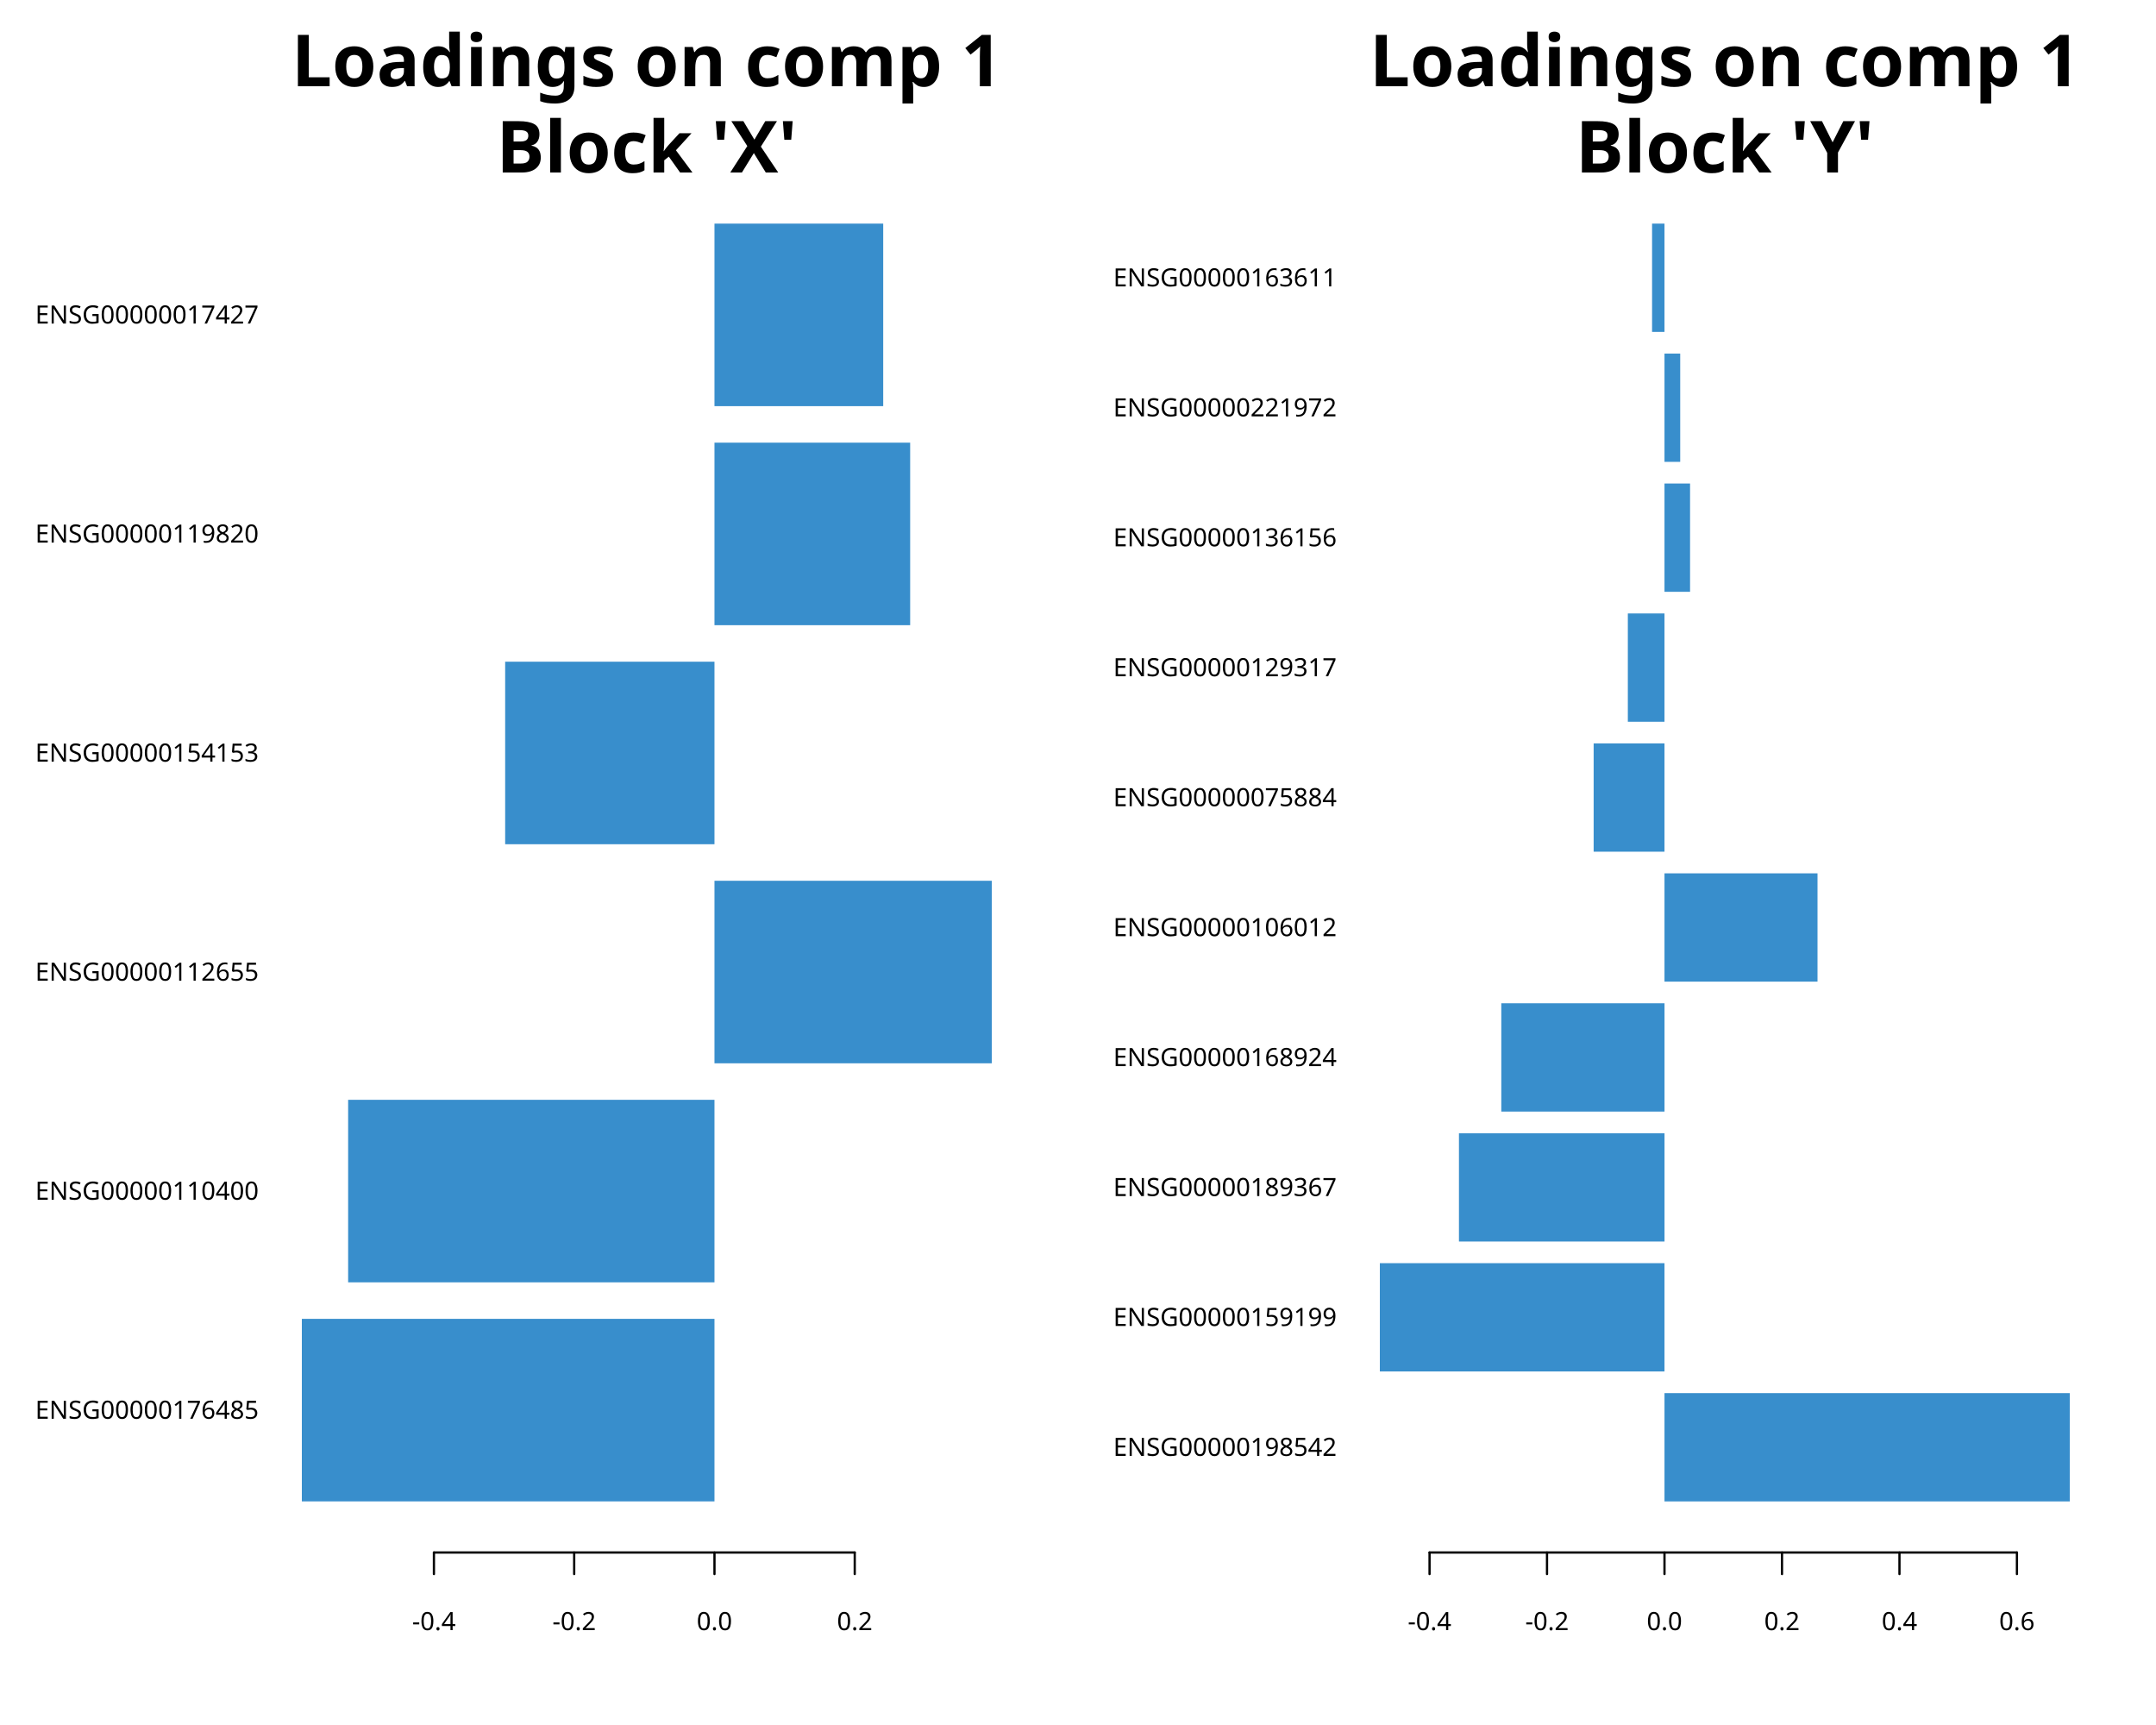
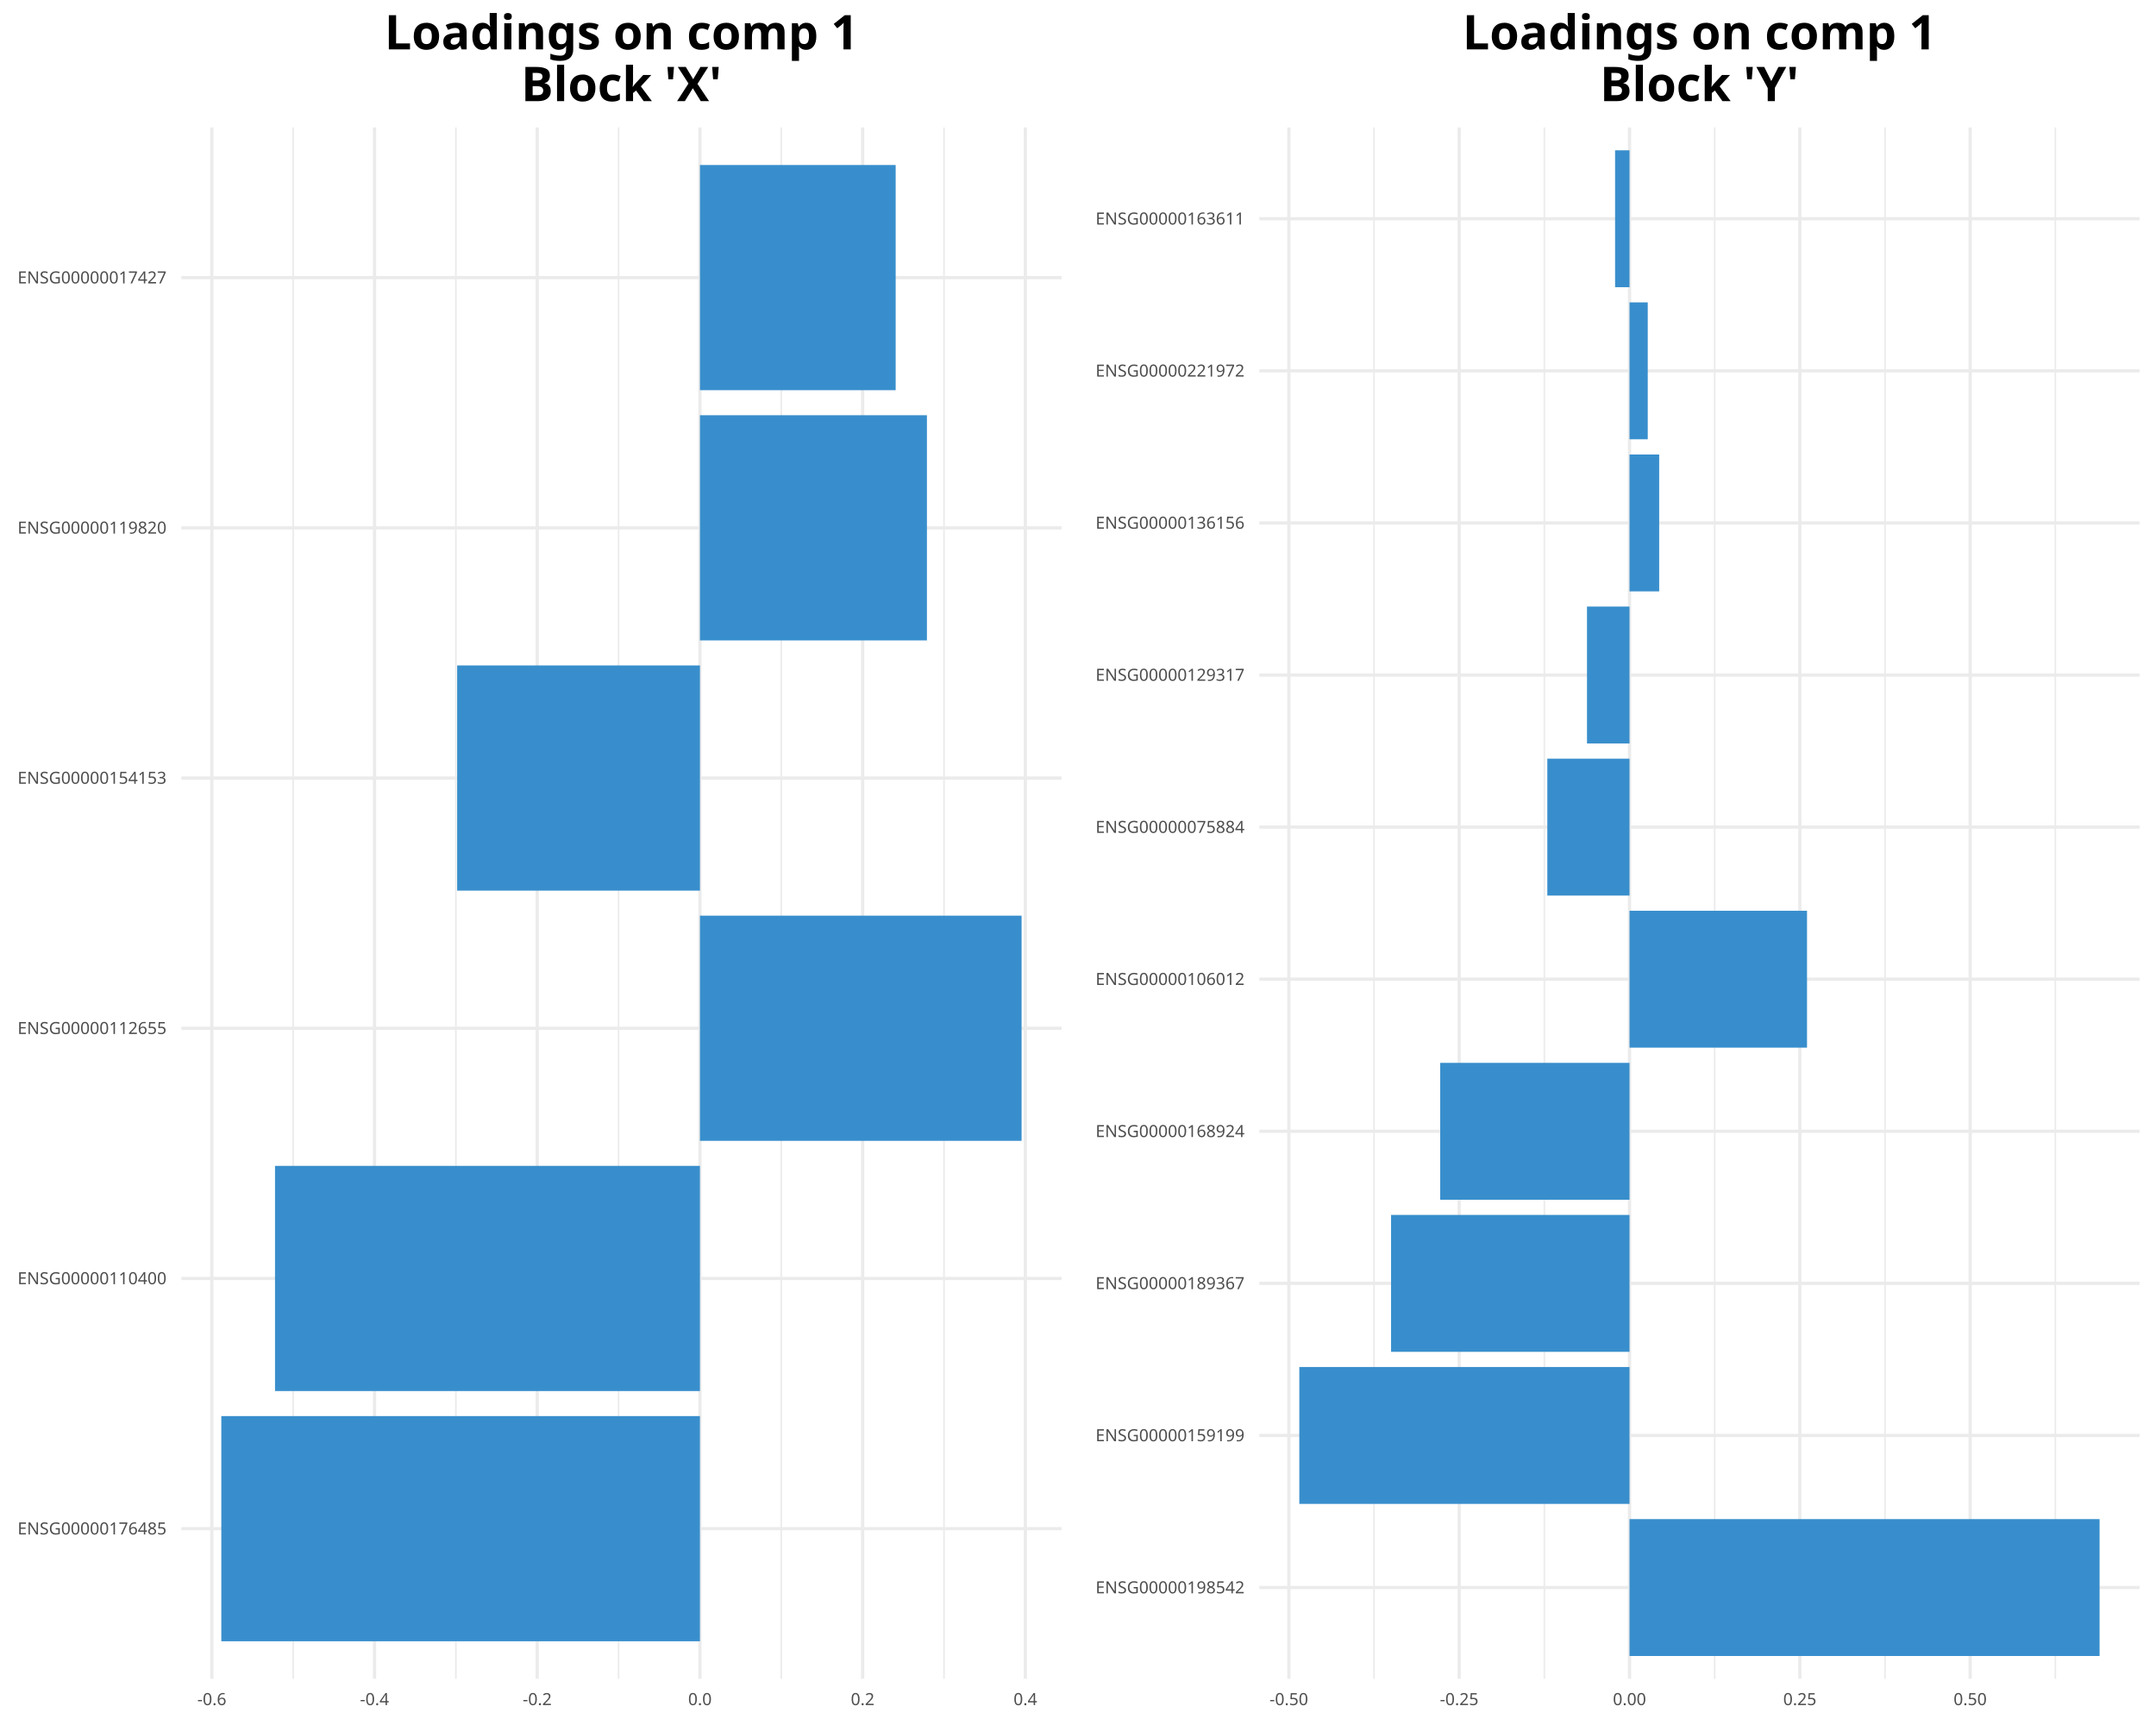
<svg xmlns="http://www.w3.org/2000/svg" class="svglite" data-engine-version="2.0" width="720.00pt" height="576.00pt" viewBox="0 0 720.00 576.00">
  <defs>
    <style type="text/css">
    .svglite line, .svglite polyline, .svglite polygon, .svglite path, .svglite rect, .svglite circle {
      fill: none;
      stroke: #000000;
      stroke-linecap: round;
      stroke-linejoin: round;
      stroke-miterlimit: 10.00;
    }
  </style>
  </defs>
  <rect width="100%" height="100%" style="stroke: none; fill: #FFFFFF;" />
  <defs>
    <clipPath id="cpMC4wMHw3MjAuMDB8MC4wMHw1NzYuMDA=">
      <rect x="0.00" y="0.00" width="720.00" height="576.00" />
    </clipPath>
  </defs>
  <g clip-path="url(#cpMC4wMHw3MjAuMDB8MC4wMHw1NzYuMDA=)">
</g>
  <defs>
    <clipPath id="cpMC4wMHwzNjAuMDB8MC4wMHw1NzYuMDA=">
      <rect x="0.00" y="0.00" width="360.00" height="576.00" />
    </clipPath>
  </defs>
  <g clip-path="url(#cpMC4wMHwzNjAuMDB8MC4wMHw1NzYuMDA=)">
-     <rect x="100.80" y="440.38" width="137.80" height="60.95" style="stroke-width: 0.75; stroke: none; fill: #388ECC;" />
-     <rect x="116.26" y="367.24" width="122.34" height="60.95" style="stroke-width: 0.75; stroke: none; fill: #388ECC;" />
-     <rect x="238.60" y="294.10" width="92.60" height="60.95" style="stroke-width: 0.75; stroke: none; fill: #388ECC;" />
-     <rect x="168.70" y="220.95" width="69.90" height="60.95" style="stroke-width: 0.75; stroke: none; fill: #388ECC;" />
-     <rect x="238.60" y="147.81" width="65.35" height="60.95" style="stroke-width: 0.75; stroke: none; fill: #388ECC;" />
-     <rect x="238.60" y="74.67" width="56.35" height="60.95" style="stroke-width: 0.75; stroke: none; fill: #388ECC;" />
+ </g>
+   <g clip-path="url(#cpMC4wMHw3MjAuMDB8MC4wMHw1NzYuMDA=)">
+ </g>
+   <defs>
+     <clipPath id="cpNjAuNTV8MzU0LjUyfDQyLjU3fDU2MC41Nw==">
+       <rect x="60.55" y="42.57" width="293.97" height="518.00" />
+     </clipPath>
+   </defs>
+   <g clip-path="url(#cpNjAuNTV8MzU0LjUyfDQyLjU3fDU2MC41Nw==)">
+     <polyline points="97.90,560.57 97.90,42.57 " style="stroke-width: 0.53; stroke: #EBEBEB; stroke-linecap: butt;" />
+     <polyline points="152.24,560.57 152.24,42.57 " style="stroke-width: 0.53; stroke: #EBEBEB; stroke-linecap: butt;" />
+     <polyline points="206.58,560.57 206.58,42.57 " style="stroke-width: 0.53; stroke: #EBEBEB; stroke-linecap: butt;" />
+     <polyline points="260.91,560.57 260.91,42.57 " style="stroke-width: 0.53; stroke: #EBEBEB; stroke-linecap: butt;" />
+     <polyline points="315.25,560.57 315.25,42.57 " style="stroke-width: 0.53; stroke: #EBEBEB; stroke-linecap: butt;" />
+     <polyline points="60.55,510.44 354.52,510.44 " style="stroke-width: 1.07; stroke: #EBEBEB; stroke-linecap: butt;" />
+     <polyline points="60.55,426.89 354.52,426.89 " style="stroke-width: 1.07; stroke: #EBEBEB; stroke-linecap: butt;" />
+     <polyline points="60.55,343.35 354.52,343.35 " style="stroke-width: 1.07; stroke: #EBEBEB; stroke-linecap: butt;" />
+     <polyline points="60.55,259.80 354.52,259.80 " style="stroke-width: 1.07; stroke: #EBEBEB; stroke-linecap: butt;" />
+     <polyline points="60.55,176.25 354.52,176.25 " style="stroke-width: 1.07; stroke: #EBEBEB; stroke-linecap: butt;" />
+     <polyline points="60.55,92.70 354.52,92.70 " style="stroke-width: 1.07; stroke: #EBEBEB; stroke-linecap: butt;" />
+     <polyline points="70.74,560.57 70.74,42.57 " style="stroke-width: 1.07; stroke: #EBEBEB; stroke-linecap: butt;" />
+     <polyline points="125.07,560.57 125.07,42.57 " style="stroke-width: 1.07; stroke: #EBEBEB; stroke-linecap: butt;" />
+     <polyline points="179.41,560.57 179.41,42.57 " style="stroke-width: 1.07; stroke: #EBEBEB; stroke-linecap: butt;" />
+     <polyline points="233.75,560.57 233.75,42.57 " style="stroke-width: 1.07; stroke: #EBEBEB; stroke-linecap: butt;" />
+     <polyline points="288.08,560.57 288.08,42.57 " style="stroke-width: 1.07; stroke: #EBEBEB; stroke-linecap: butt;" />
+     <polyline points="342.42,560.57 342.42,42.57 " style="stroke-width: 1.07; stroke: #EBEBEB; stroke-linecap: butt;" />
+     <rect x="73.91" y="472.85" width="159.83" height="75.19" style="stroke-width: 1.07; stroke: none; stroke-linecap: butt; stroke-linejoin: miter; fill: #388ECC;" />
+     <rect x="91.84" y="389.30" width="141.90" height="75.19" style="stroke-width: 1.07; stroke: none; stroke-linecap: butt; stroke-linejoin: miter; fill: #388ECC;" />
+     <rect x="233.75" y="305.75" width="107.41" height="75.19" style="stroke-width: 1.07; stroke: none; stroke-linecap: butt; stroke-linejoin: miter; fill: #388ECC;" />
+     <rect x="152.67" y="222.20" width="81.08" height="75.19" style="stroke-width: 1.07; stroke: none; stroke-linecap: butt; stroke-linejoin: miter; fill: #388ECC;" />
+     <rect x="233.75" y="138.65" width="75.80" height="75.19" style="stroke-width: 1.07; stroke: none; stroke-linecap: butt; stroke-linejoin: miter; fill: #388ECC;" />
+     <rect x="233.75" y="55.10" width="65.36" height="75.19" style="stroke-width: 1.07; stroke: none; stroke-linecap: butt; stroke-linejoin: miter; fill: #388ECC;" />
  </g>
  <g clip-path="url(#cpMC4wMHw3MjAuMDB8MC4wMHw1NzYuMDA=)">
-     <text x="86.40" y="473.75" text-anchor="end" style="font-size: 8.40px; font-family: sans;" textLength="75.21px" lengthAdjust="spacingAndGlyphs">ENSG00000176485</text>
-     <text x="86.40" y="400.60" text-anchor="end" style="font-size: 8.40px; font-family: sans;" textLength="75.21px" lengthAdjust="spacingAndGlyphs">ENSG00000110400</text>
-     <text x="86.40" y="327.46" text-anchor="end" style="font-size: 8.40px; font-family: sans;" textLength="75.21px" lengthAdjust="spacingAndGlyphs">ENSG00000112655</text>
-     <text x="86.40" y="254.32" text-anchor="end" style="font-size: 8.40px; font-family: sans;" textLength="75.21px" lengthAdjust="spacingAndGlyphs">ENSG00000154153</text>
-     <text x="86.40" y="181.18" text-anchor="end" style="font-size: 8.40px; font-family: sans;" textLength="75.21px" lengthAdjust="spacingAndGlyphs">ENSG00000119820</text>
-     <text x="86.40" y="108.03" text-anchor="end" style="font-size: 8.40px; font-family: sans;" textLength="75.21px" lengthAdjust="spacingAndGlyphs">ENSG00000017427</text>
-     <line x1="144.91" y1="518.40" x2="285.44" y2="518.40" style="stroke-width: 0.75;" />
-     <line x1="144.91" y1="518.40" x2="144.91" y2="525.60" style="stroke-width: 0.75;" />
-     <line x1="191.75" y1="518.40" x2="191.75" y2="525.60" style="stroke-width: 0.75;" />
-     <line x1="238.60" y1="518.40" x2="238.60" y2="525.60" style="stroke-width: 0.75;" />
-     <line x1="285.44" y1="518.40" x2="285.44" y2="525.60" style="stroke-width: 0.75;" />
-     <text x="144.91" y="544.32" text-anchor="middle" style="font-size: 8.40px; font-family: sans;" textLength="14.47px" lengthAdjust="spacingAndGlyphs">-0.4</text>
-     <text x="191.75" y="544.32" text-anchor="middle" style="font-size: 8.40px; font-family: sans;" textLength="14.47px" lengthAdjust="spacingAndGlyphs">-0.2</text>
-     <text x="238.60" y="544.32" text-anchor="middle" style="font-size: 8.40px; font-family: sans;" textLength="11.68px" lengthAdjust="spacingAndGlyphs">0.0</text>
-     <text x="285.44" y="544.32" text-anchor="middle" style="font-size: 8.40px; font-family: sans;" textLength="11.68px" lengthAdjust="spacingAndGlyphs">0.2</text>
-   </g>
-   <g clip-path="url(#cpMC4wMHwzNjAuMDB8MC4wMHw1NzYuMDA=)">
-     <text x="216.00" y="28.80" text-anchor="middle" style="font-size: 24.00px; font-weight: bold; font-family: sans;" textLength="216.19px" lengthAdjust="spacingAndGlyphs">Loadings on comp 1</text>
-     <text x="216.00" y="57.60" text-anchor="middle" style="font-size: 24.00px; font-weight: bold; font-family: sans;" textLength="90.55px" lengthAdjust="spacingAndGlyphs">Block 'X'</text>
+     <text x="55.62" y="512.37" text-anchor="end" style="font-size: 5.60px; fill: #4D4D4D; font-family: sans;" textLength="50.14px" lengthAdjust="spacingAndGlyphs">ENSG00000176485</text>
+     <text x="55.62" y="428.82" text-anchor="end" style="font-size: 5.60px; fill: #4D4D4D; font-family: sans;" textLength="50.14px" lengthAdjust="spacingAndGlyphs">ENSG00000110400</text>
+     <text x="55.62" y="345.27" text-anchor="end" style="font-size: 5.60px; fill: #4D4D4D; font-family: sans;" textLength="50.14px" lengthAdjust="spacingAndGlyphs">ENSG00000112655</text>
+     <text x="55.62" y="261.72" text-anchor="end" style="font-size: 5.60px; fill: #4D4D4D; font-family: sans;" textLength="50.14px" lengthAdjust="spacingAndGlyphs">ENSG00000154153</text>
+     <text x="55.62" y="178.18" text-anchor="end" style="font-size: 5.60px; fill: #4D4D4D; font-family: sans;" textLength="50.14px" lengthAdjust="spacingAndGlyphs">ENSG00000119820</text>
+     <text x="55.62" y="94.63" text-anchor="end" style="font-size: 5.60px; fill: #4D4D4D; font-family: sans;" textLength="50.14px" lengthAdjust="spacingAndGlyphs">ENSG00000017427</text>
+     <text x="70.74" y="569.36" text-anchor="middle" style="font-size: 5.60px; fill: #4D4D4D; font-family: sans;" textLength="9.65px" lengthAdjust="spacingAndGlyphs">-0.6</text>
+     <text x="125.07" y="569.36" text-anchor="middle" style="font-size: 5.60px; fill: #4D4D4D; font-family: sans;" textLength="9.65px" lengthAdjust="spacingAndGlyphs">-0.4</text>
+     <text x="179.41" y="569.36" text-anchor="middle" style="font-size: 5.60px; fill: #4D4D4D; font-family: sans;" textLength="9.65px" lengthAdjust="spacingAndGlyphs">-0.2</text>
+     <text x="233.75" y="569.36" text-anchor="middle" style="font-size: 5.60px; fill: #4D4D4D; font-family: sans;" textLength="7.79px" lengthAdjust="spacingAndGlyphs">0.0</text>
+     <text x="288.08" y="569.36" text-anchor="middle" style="font-size: 5.60px; fill: #4D4D4D; font-family: sans;" textLength="7.79px" lengthAdjust="spacingAndGlyphs">0.2</text>
+     <text x="342.42" y="569.36" text-anchor="middle" style="font-size: 5.60px; fill: #4D4D4D; font-family: sans;" textLength="7.79px" lengthAdjust="spacingAndGlyphs">0.4</text>
+     <text x="207.53" y="16.49" text-anchor="middle" style="font-size: 16.00px; font-weight: bold; font-family: sans;" textLength="144.12px" lengthAdjust="spacingAndGlyphs">Loadings on comp 1</text>
+     <text x="207.53" y="33.77" text-anchor="middle" style="font-size: 16.00px; font-weight: bold; font-family: sans;" textLength="60.36px" lengthAdjust="spacingAndGlyphs">Block 'X'</text>
  </g>
  <defs>
    <clipPath id="cpMzYwLjAwfDcyMC4wMHwwLjAwfDU3Ni4wMA==">
      <rect x="360.00" y="0.00" width="360.00" height="576.00" />
    </clipPath>
  </defs>
  <g clip-path="url(#cpMzYwLjAwfDcyMC4wMHwwLjAwfDU3Ni4wMA==)">
-     <rect x="555.86" y="465.18" width="135.34" height="36.16" style="stroke-width: 0.75; stroke: none; fill: #388ECC;" />
-     <rect x="460.80" y="421.79" width="95.06" height="36.16" style="stroke-width: 0.75; stroke: none; fill: #388ECC;" />
-     <rect x="487.22" y="378.40" width="68.65" height="36.16" style="stroke-width: 0.75; stroke: none; fill: #388ECC;" />
-     <rect x="501.36" y="335.01" width="54.51" height="36.16" style="stroke-width: 0.75; stroke: none; fill: #388ECC;" />
-     <rect x="555.86" y="291.62" width="51.10" height="36.16" style="stroke-width: 0.75; stroke: none; fill: #388ECC;" />
-     <rect x="532.20" y="248.23" width="23.66" height="36.16" style="stroke-width: 0.75; stroke: none; fill: #388ECC;" />
-     <rect x="543.62" y="204.84" width="12.24" height="36.16" style="stroke-width: 0.75; stroke: none; fill: #388ECC;" />
-     <rect x="555.86" y="161.45" width="8.54" height="36.16" style="stroke-width: 0.75; stroke: none; fill: #388ECC;" />
-     <rect x="555.86" y="118.06" width="5.25" height="36.16" style="stroke-width: 0.75; stroke: none; fill: #388ECC;" />
-     <rect x="551.71" y="74.67" width="4.15" height="36.16" style="stroke-width: 0.75; stroke: none; fill: #388ECC;" />
+ </g>
+   <g clip-path="url(#cpMC4wMHw3MjAuMDB8MC4wMHw1NzYuMDA=)">
+ </g>
+   <defs>
+     <clipPath id="cpNDIwLjU1fDcxNC41Mnw0Mi41N3w1NjAuNTc=">
+       <rect x="420.55" y="42.57" width="293.97" height="518.00" />
+     </clipPath>
+   </defs>
+   <g clip-path="url(#cpNDIwLjU1fDcxNC41Mnw0Mi41N3w1NjAuNTc=)">
+     <polyline points="458.86,560.57 458.86,42.57 " style="stroke-width: 0.53; stroke: #EBEBEB; stroke-linecap: butt;" />
+     <polyline points="515.74,560.57 515.74,42.57 " style="stroke-width: 0.53; stroke: #EBEBEB; stroke-linecap: butt;" />
+     <polyline points="572.62,560.57 572.62,42.57 " style="stroke-width: 0.53; stroke: #EBEBEB; stroke-linecap: butt;" />
+     <polyline points="629.50,560.57 629.50,42.57 " style="stroke-width: 0.53; stroke: #EBEBEB; stroke-linecap: butt;" />
+     <polyline points="686.38,560.57 686.38,42.57 " style="stroke-width: 0.53; stroke: #EBEBEB; stroke-linecap: butt;" />
+     <polyline points="420.55,530.10 714.52,530.10 " style="stroke-width: 1.07; stroke: #EBEBEB; stroke-linecap: butt;" />
+     <polyline points="420.55,479.32 714.52,479.32 " style="stroke-width: 1.07; stroke: #EBEBEB; stroke-linecap: butt;" />
+     <polyline points="420.55,428.53 714.52,428.53 " style="stroke-width: 1.07; stroke: #EBEBEB; stroke-linecap: butt;" />
+     <polyline points="420.55,377.75 714.52,377.75 " style="stroke-width: 1.07; stroke: #EBEBEB; stroke-linecap: butt;" />
+     <polyline points="420.55,326.96 714.52,326.96 " style="stroke-width: 1.07; stroke: #EBEBEB; stroke-linecap: butt;" />
+     <polyline points="420.55,276.18 714.52,276.18 " style="stroke-width: 1.07; stroke: #EBEBEB; stroke-linecap: butt;" />
+     <polyline points="420.55,225.40 714.52,225.40 " style="stroke-width: 1.07; stroke: #EBEBEB; stroke-linecap: butt;" />
+     <polyline points="420.55,174.61 714.52,174.61 " style="stroke-width: 1.07; stroke: #EBEBEB; stroke-linecap: butt;" />
+     <polyline points="420.55,123.83 714.52,123.83 " style="stroke-width: 1.07; stroke: #EBEBEB; stroke-linecap: butt;" />
+     <polyline points="420.55,73.04 714.52,73.04 " style="stroke-width: 1.07; stroke: #EBEBEB; stroke-linecap: butt;" />
+     <polyline points="430.42,560.57 430.42,42.57 " style="stroke-width: 1.07; stroke: #EBEBEB; stroke-linecap: butt;" />
+     <polyline points="487.30,560.57 487.30,42.57 " style="stroke-width: 1.07; stroke: #EBEBEB; stroke-linecap: butt;" />
+     <polyline points="544.18,560.57 544.18,42.57 " style="stroke-width: 1.07; stroke: #EBEBEB; stroke-linecap: butt;" />
+     <polyline points="601.06,560.57 601.06,42.57 " style="stroke-width: 1.07; stroke: #EBEBEB; stroke-linecap: butt;" />
+     <polyline points="657.94,560.57 657.94,42.57 " style="stroke-width: 1.07; stroke: #EBEBEB; stroke-linecap: butt;" />
+     <rect x="544.18" y="507.25" width="156.98" height="45.71" style="stroke-width: 1.07; stroke: none; stroke-linecap: butt; stroke-linejoin: miter; fill: #388ECC;" />
+     <rect x="433.91" y="456.46" width="110.27" height="45.71" style="stroke-width: 1.07; stroke: none; stroke-linecap: butt; stroke-linejoin: miter; fill: #388ECC;" />
+     <rect x="464.55" y="405.68" width="79.63" height="45.71" style="stroke-width: 1.07; stroke: none; stroke-linecap: butt; stroke-linejoin: miter; fill: #388ECC;" />
+     <rect x="480.96" y="354.90" width="63.22" height="45.71" style="stroke-width: 1.07; stroke: none; stroke-linecap: butt; stroke-linejoin: miter; fill: #388ECC;" />
+     <rect x="544.18" y="304.11" width="59.28" height="45.71" style="stroke-width: 1.07; stroke: none; stroke-linecap: butt; stroke-linejoin: miter; fill: #388ECC;" />
+     <rect x="516.73" y="253.33" width="27.45" height="45.71" style="stroke-width: 1.07; stroke: none; stroke-linecap: butt; stroke-linejoin: miter; fill: #388ECC;" />
+     <rect x="529.98" y="202.54" width="14.20" height="45.71" style="stroke-width: 1.07; stroke: none; stroke-linecap: butt; stroke-linejoin: miter; fill: #388ECC;" />
+     <rect x="544.18" y="151.76" width="9.91" height="45.71" style="stroke-width: 1.07; stroke: none; stroke-linecap: butt; stroke-linejoin: miter; fill: #388ECC;" />
+     <rect x="544.18" y="100.97" width="6.09" height="45.71" style="stroke-width: 1.07; stroke: none; stroke-linecap: butt; stroke-linejoin: miter; fill: #388ECC;" />
+     <rect x="539.36" y="50.19" width="4.82" height="45.71" style="stroke-width: 1.07; stroke: none; stroke-linecap: butt; stroke-linejoin: miter; fill: #388ECC;" />
  </g>
  <g clip-path="url(#cpMC4wMHw3MjAuMDB8MC4wMHw1NzYuMDA=)">
-     <text x="446.40" y="486.14" text-anchor="end" style="font-size: 8.40px; font-family: sans;" textLength="75.21px" lengthAdjust="spacingAndGlyphs">ENSG00000198542</text>
-     <text x="446.40" y="442.75" text-anchor="end" style="font-size: 8.40px; font-family: sans;" textLength="75.21px" lengthAdjust="spacingAndGlyphs">ENSG00000159199</text>
-     <text x="446.40" y="399.37" text-anchor="end" style="font-size: 8.40px; font-family: sans;" textLength="75.21px" lengthAdjust="spacingAndGlyphs">ENSG00000189367</text>
-     <text x="446.40" y="355.98" text-anchor="end" style="font-size: 8.40px; font-family: sans;" textLength="75.21px" lengthAdjust="spacingAndGlyphs">ENSG00000168924</text>
-     <text x="446.40" y="312.59" text-anchor="end" style="font-size: 8.40px; font-family: sans;" textLength="75.21px" lengthAdjust="spacingAndGlyphs">ENSG00000106012</text>
-     <text x="446.40" y="269.20" text-anchor="end" style="font-size: 8.40px; font-family: sans;" textLength="75.21px" lengthAdjust="spacingAndGlyphs">ENSG00000075884</text>
-     <text x="446.40" y="225.81" text-anchor="end" style="font-size: 8.40px; font-family: sans;" textLength="75.21px" lengthAdjust="spacingAndGlyphs">ENSG00000129317</text>
-     <text x="446.40" y="182.42" text-anchor="end" style="font-size: 8.40px; font-family: sans;" textLength="75.21px" lengthAdjust="spacingAndGlyphs">ENSG00000136156</text>
-     <text x="446.40" y="139.03" text-anchor="end" style="font-size: 8.40px; font-family: sans;" textLength="75.21px" lengthAdjust="spacingAndGlyphs">ENSG00000221972</text>
-     <text x="446.40" y="95.64" text-anchor="end" style="font-size: 8.40px; font-family: sans;" textLength="75.21px" lengthAdjust="spacingAndGlyphs">ENSG00000163611</text>
-     <line x1="477.40" y1="518.40" x2="673.56" y2="518.40" style="stroke-width: 0.75;" />
-     <line x1="477.40" y1="518.40" x2="477.40" y2="525.60" style="stroke-width: 0.75;" />
-     <line x1="516.63" y1="518.40" x2="516.63" y2="525.60" style="stroke-width: 0.75;" />
-     <line x1="555.86" y1="518.40" x2="555.86" y2="525.60" style="stroke-width: 0.75;" />
-     <line x1="595.10" y1="518.40" x2="595.10" y2="525.60" style="stroke-width: 0.75;" />
-     <line x1="634.33" y1="518.40" x2="634.33" y2="525.60" style="stroke-width: 0.75;" />
-     <line x1="673.56" y1="518.40" x2="673.56" y2="525.60" style="stroke-width: 0.75;" />
-     <text x="477.40" y="544.32" text-anchor="middle" style="font-size: 8.40px; font-family: sans;" textLength="14.47px" lengthAdjust="spacingAndGlyphs">-0.4</text>
-     <text x="516.63" y="544.32" text-anchor="middle" style="font-size: 8.40px; font-family: sans;" textLength="14.47px" lengthAdjust="spacingAndGlyphs">-0.2</text>
-     <text x="555.86" y="544.32" text-anchor="middle" style="font-size: 8.40px; font-family: sans;" textLength="11.68px" lengthAdjust="spacingAndGlyphs">0.0</text>
-     <text x="595.10" y="544.32" text-anchor="middle" style="font-size: 8.40px; font-family: sans;" textLength="11.68px" lengthAdjust="spacingAndGlyphs">0.2</text>
-     <text x="634.33" y="544.32" text-anchor="middle" style="font-size: 8.40px; font-family: sans;" textLength="11.68px" lengthAdjust="spacingAndGlyphs">0.4</text>
-     <text x="673.56" y="544.32" text-anchor="middle" style="font-size: 8.40px; font-family: sans;" textLength="11.68px" lengthAdjust="spacingAndGlyphs">0.6</text>
+     <text x="415.62" y="532.03" text-anchor="end" style="font-size: 5.60px; fill: #4D4D4D; font-family: sans;" textLength="50.14px" lengthAdjust="spacingAndGlyphs">ENSG00000198542</text>
+     <text x="415.62" y="481.24" text-anchor="end" style="font-size: 5.60px; fill: #4D4D4D; font-family: sans;" textLength="50.14px" lengthAdjust="spacingAndGlyphs">ENSG00000159199</text>
+     <text x="415.62" y="430.46" text-anchor="end" style="font-size: 5.60px; fill: #4D4D4D; font-family: sans;" textLength="50.14px" lengthAdjust="spacingAndGlyphs">ENSG00000189367</text>
+     <text x="415.62" y="379.68" text-anchor="end" style="font-size: 5.60px; fill: #4D4D4D; font-family: sans;" textLength="50.14px" lengthAdjust="spacingAndGlyphs">ENSG00000168924</text>
+     <text x="415.62" y="328.89" text-anchor="end" style="font-size: 5.60px; fill: #4D4D4D; font-family: sans;" textLength="50.14px" lengthAdjust="spacingAndGlyphs">ENSG00000106012</text>
+     <text x="415.62" y="278.11" text-anchor="end" style="font-size: 5.60px; fill: #4D4D4D; font-family: sans;" textLength="50.14px" lengthAdjust="spacingAndGlyphs">ENSG00000075884</text>
+     <text x="415.62" y="227.32" text-anchor="end" style="font-size: 5.60px; fill: #4D4D4D; font-family: sans;" textLength="50.14px" lengthAdjust="spacingAndGlyphs">ENSG00000129317</text>
+     <text x="415.62" y="176.54" text-anchor="end" style="font-size: 5.60px; fill: #4D4D4D; font-family: sans;" textLength="50.14px" lengthAdjust="spacingAndGlyphs">ENSG00000136156</text>
+     <text x="415.62" y="125.75" text-anchor="end" style="font-size: 5.60px; fill: #4D4D4D; font-family: sans;" textLength="50.14px" lengthAdjust="spacingAndGlyphs">ENSG00000221972</text>
+     <text x="415.62" y="74.97" text-anchor="end" style="font-size: 5.60px; fill: #4D4D4D; font-family: sans;" textLength="50.14px" lengthAdjust="spacingAndGlyphs">ENSG00000163611</text>
+     <text x="430.42" y="569.36" text-anchor="middle" style="font-size: 5.60px; fill: #4D4D4D; font-family: sans;" textLength="12.76px" lengthAdjust="spacingAndGlyphs">-0.50</text>
+     <text x="487.30" y="569.36" text-anchor="middle" style="font-size: 5.60px; fill: #4D4D4D; font-family: sans;" textLength="12.76px" lengthAdjust="spacingAndGlyphs">-0.25</text>
+     <text x="544.18" y="569.36" text-anchor="middle" style="font-size: 5.60px; fill: #4D4D4D; font-family: sans;" textLength="10.90px" lengthAdjust="spacingAndGlyphs">0.00</text>
+     <text x="601.06" y="569.36" text-anchor="middle" style="font-size: 5.60px; fill: #4D4D4D; font-family: sans;" textLength="10.90px" lengthAdjust="spacingAndGlyphs">0.25</text>
+     <text x="657.94" y="569.36" text-anchor="middle" style="font-size: 5.60px; fill: #4D4D4D; font-family: sans;" textLength="10.90px" lengthAdjust="spacingAndGlyphs">0.50</text>
+     <text x="567.53" y="16.49" text-anchor="middle" style="font-size: 16.00px; font-weight: bold; font-family: sans;" textLength="144.12px" lengthAdjust="spacingAndGlyphs">Loadings on comp 1</text>
+     <text x="567.53" y="33.77" text-anchor="middle" style="font-size: 16.00px; font-weight: bold; font-family: sans;" textLength="60.36px" lengthAdjust="spacingAndGlyphs">Block 'Y'</text>
  </g>
-   <g clip-path="url(#cpMzYwLjAwfDcyMC4wMHwwLjAwfDU3Ni4wMA==)">
-     <text x="576.00" y="28.80" text-anchor="middle" style="font-size: 24.00px; font-weight: bold; font-family: sans;" textLength="216.19px" lengthAdjust="spacingAndGlyphs">Loadings on comp 1</text>
-     <text x="576.00" y="57.60" text-anchor="middle" style="font-size: 24.00px; font-weight: bold; font-family: sans;" textLength="90.55px" lengthAdjust="spacingAndGlyphs">Block 'Y'</text>
-   </g>
-   <defs>
-     <clipPath id="cpNTkuMDR8Njg5Ljc2fDU5LjA0fDUwMi41Ng==">
-       <rect x="59.04" y="59.04" width="630.72" height="443.52" />
-     </clipPath>
-   </defs>
-   <g clip-path="url(#cpNTkuMDR8Njg5Ljc2fDU5LjA0fDUwMi41Ng==)">
- </g>
</svg>
